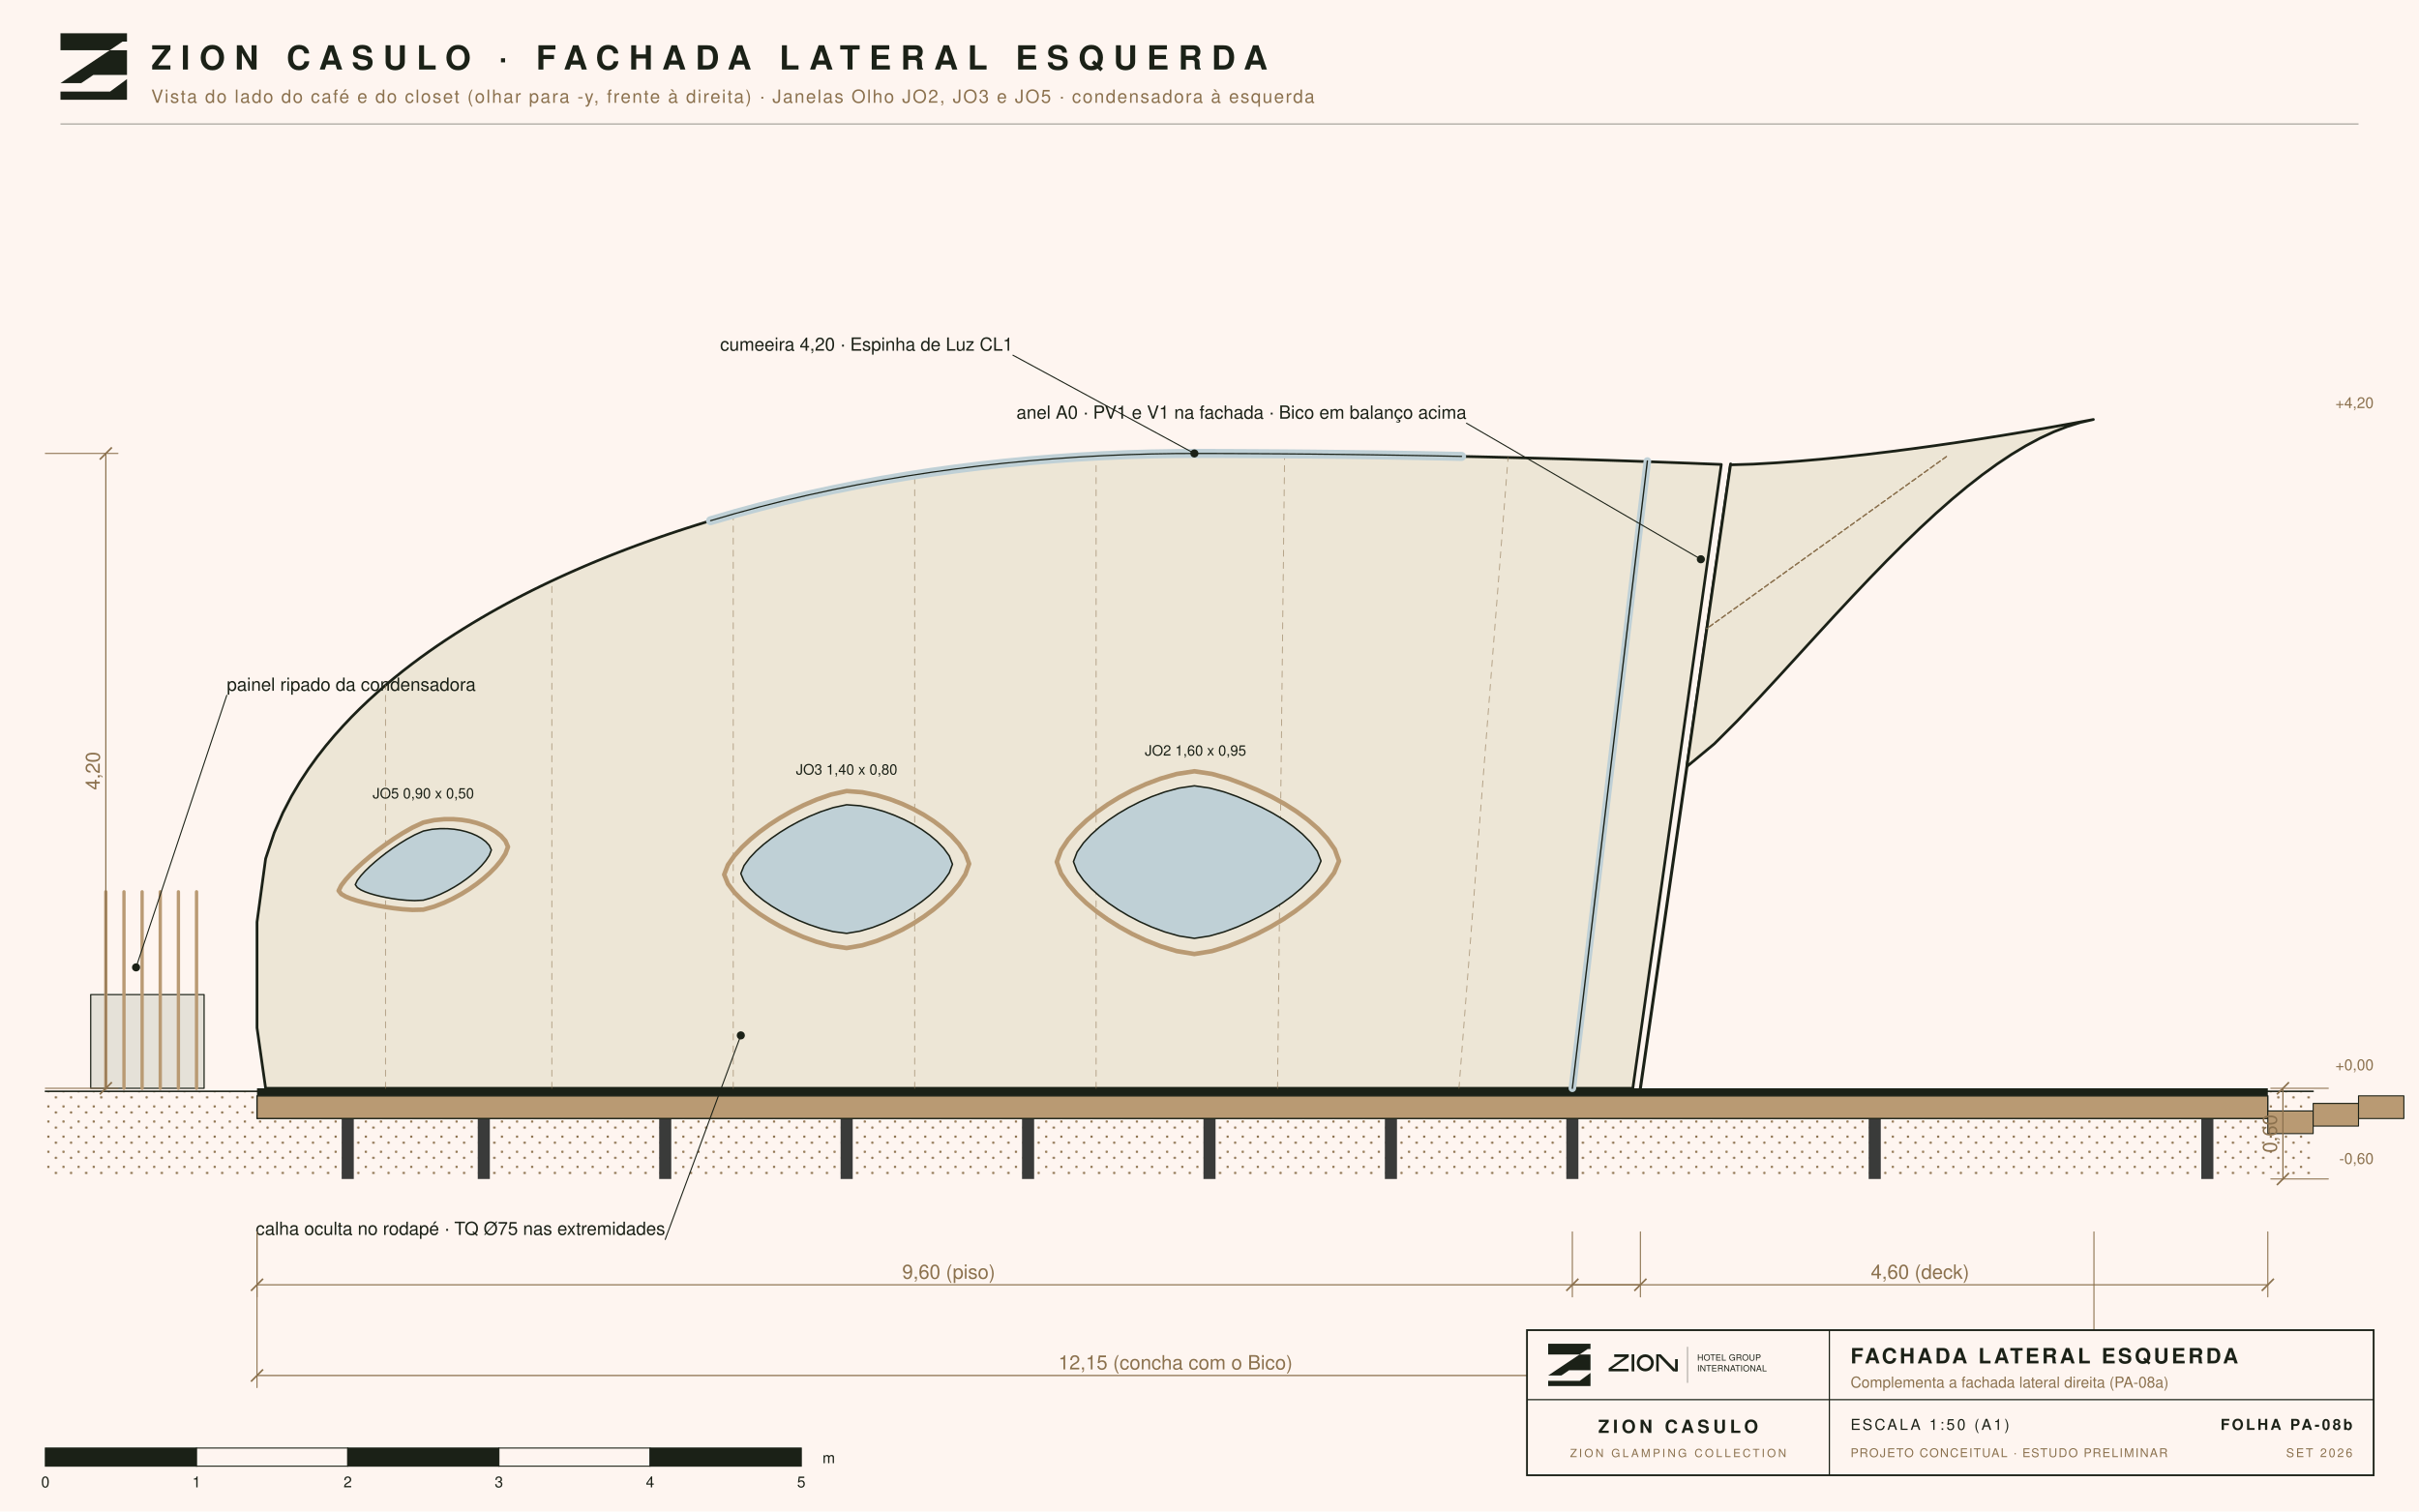
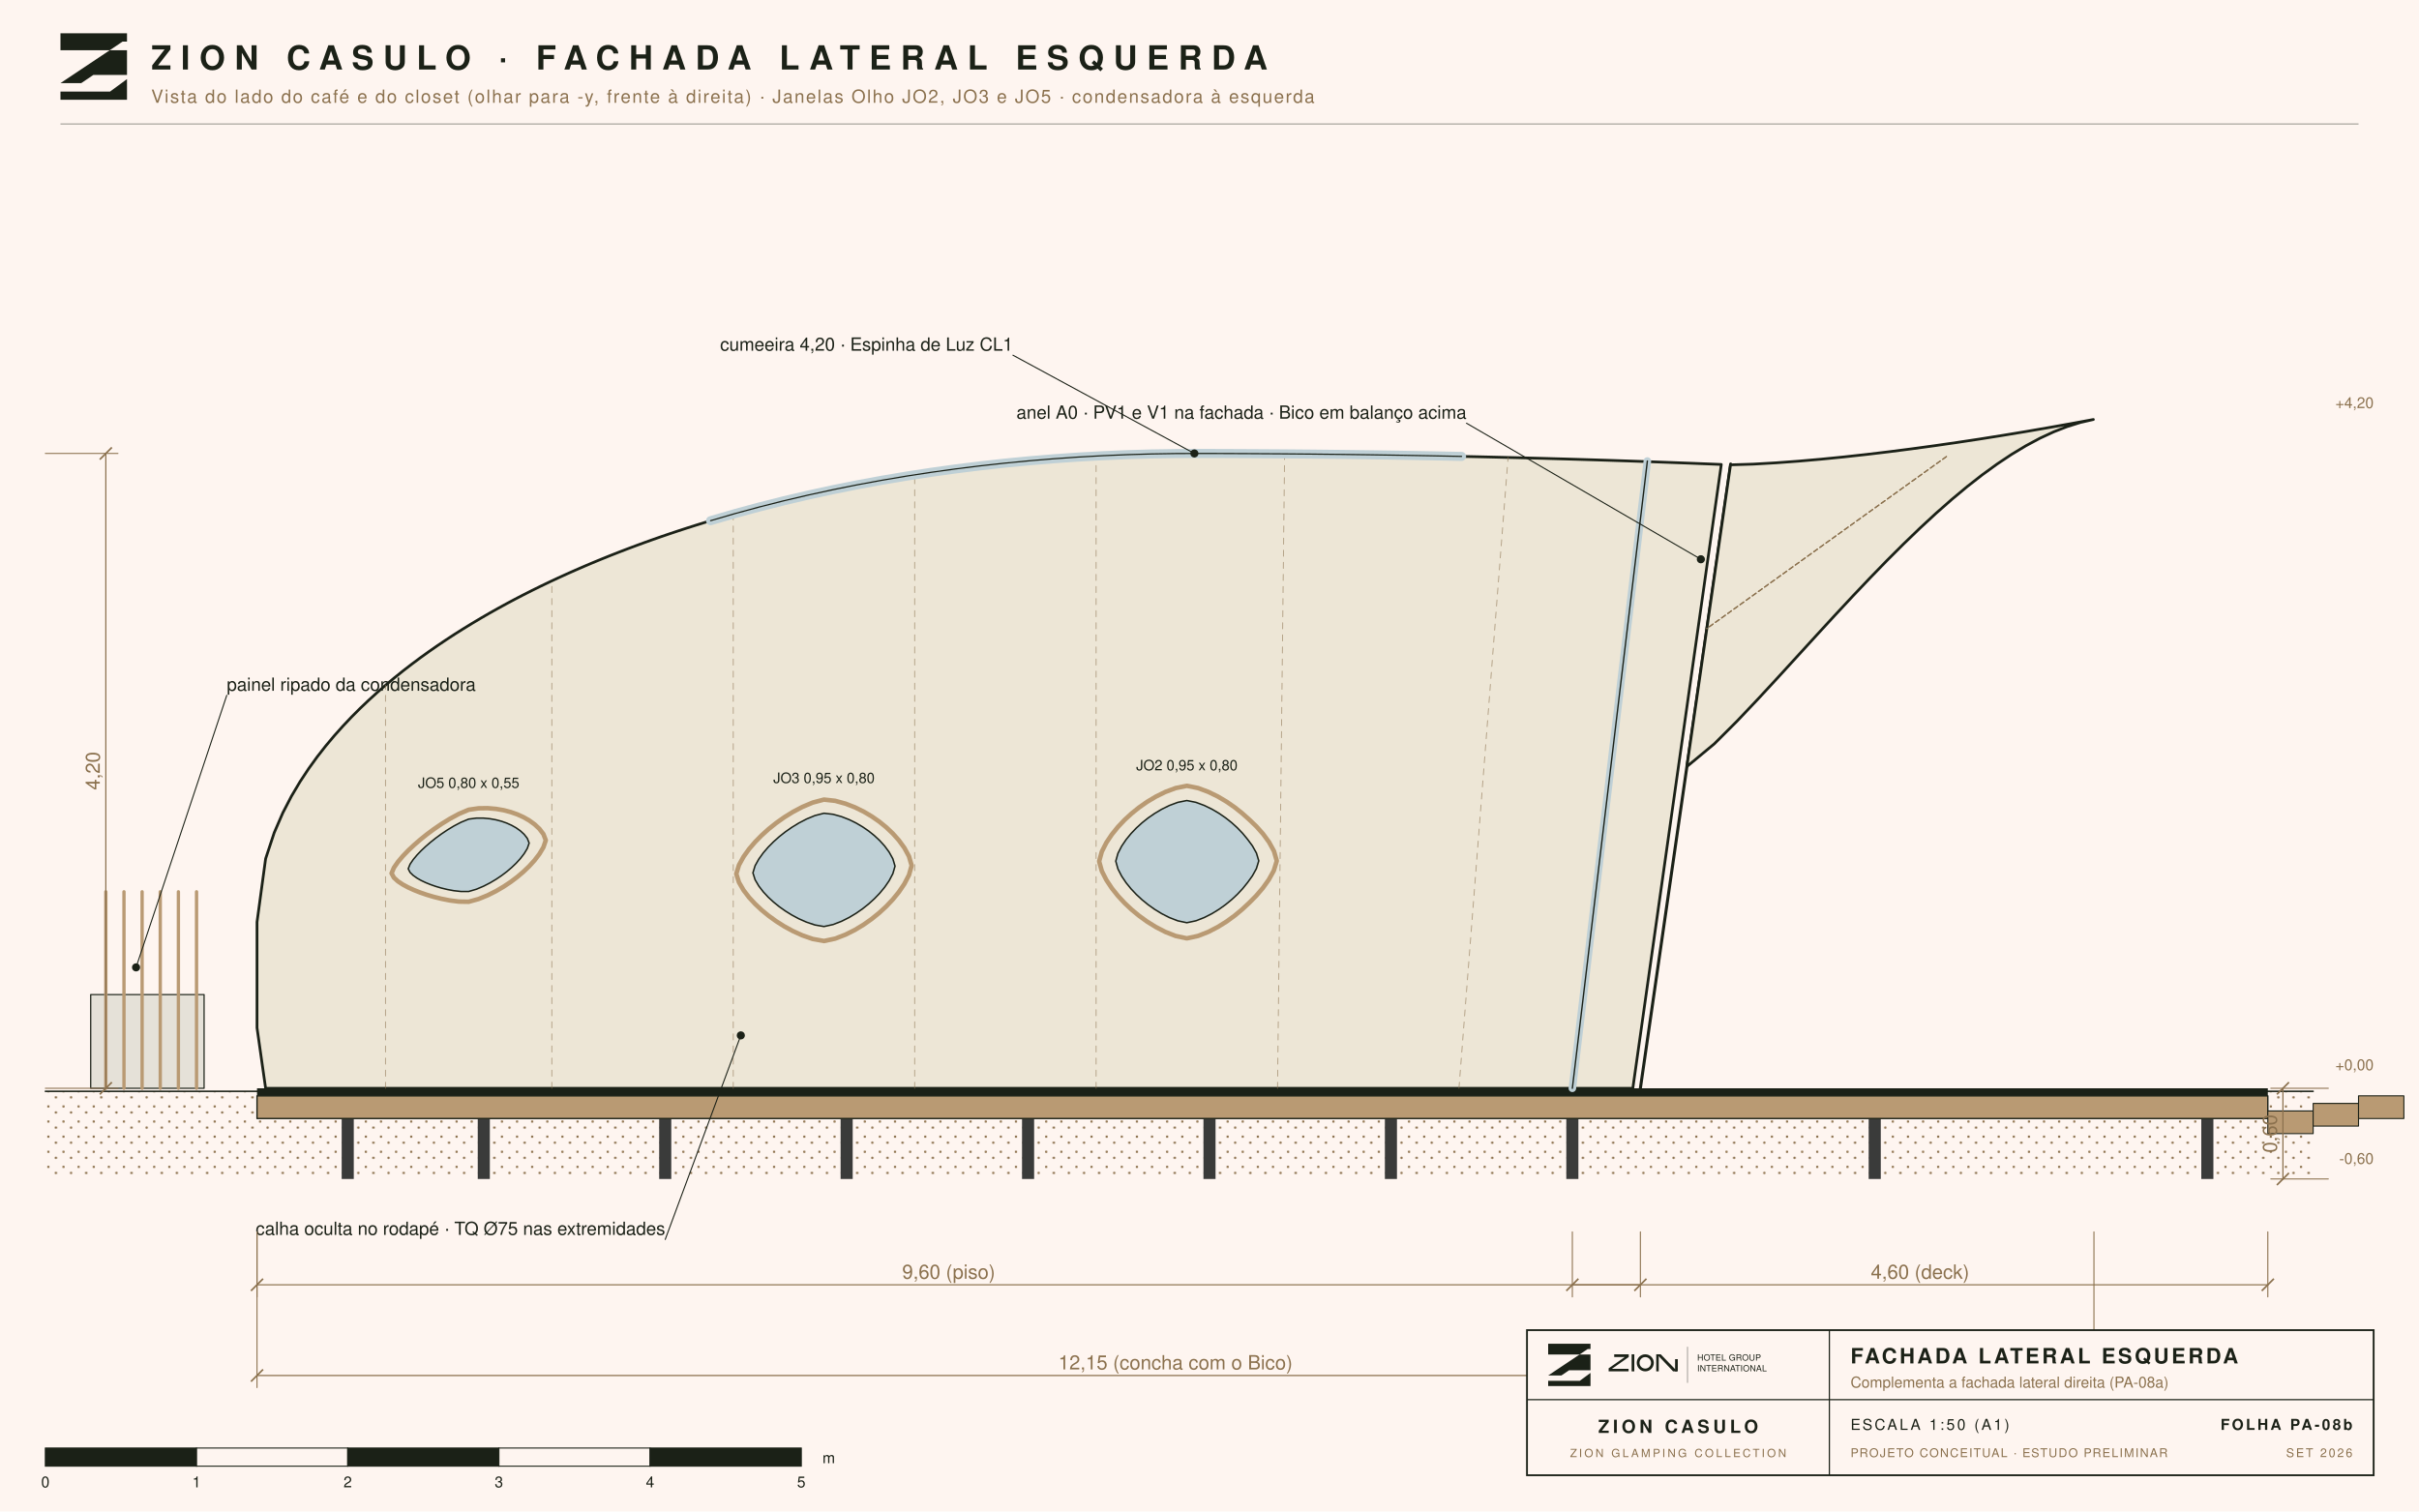
<svg xmlns="http://www.w3.org/2000/svg" viewBox="0 0 1600 1000" width="1600" height="1000" font-family="'DM Sans','Aventa',Helvetica,Arial,sans-serif">
  <defs>
    <pattern id="soil" width="10" height="10" patternUnits="userSpaceOnUse">
      <circle cx="2" cy="2" r="0.8" fill="#8B714E" />
      <circle cx="7" cy="6" r="0.8" fill="#8B714E" />
    </pattern>
  </defs>
  <rect width="1600" height="1000" fill="#FEF5F0" />
  <g transform="translate(40.00,22.00) scale(0.44)">
    <polygon points="0,0 100,0 100,12.5 93.4,12.5 74.1,25.5 0,25.5" fill="#1B2117" />
    <polygon points="74.1,25.5 100,25.5 100,62.7 49.4,62.7 31.2,75 0,75" fill="#1B2117" />
    <polygon points="0,87.7 74.5,87.7 100,68.9 100,100 0,100" fill="#1B2117" />
  </g>
  <text x="100.00" y="46.00" fill="#1B2117" text-anchor="start" style="font-family:'DM Sans','Aventa',Helvetica,Arial,sans-serif;font-size:22px;font-weight:700;letter-spacing:0.28em;">ZION CASULO · FACHADA LATERAL ESQUERDA</text>
  <text x="100.00" y="68.00" fill="#8B714E" text-anchor="start" style="font-family:'DM Sans','Aventa',Helvetica,Arial,sans-serif;font-size:12px;font-weight:400;letter-spacing:0.08em;">Vista do lado do café e do closet (olhar para -y, frente à direita) · Janelas Olho JO2, JO3 e JO5 · condensadora à esquerda</text>
  <line x1="40" y1="82" x2="1560" y2="82" stroke="#1B2117" stroke-width="0.6" opacity="0.5" />
  <polygon points="1530.00,780.00 30.00,780.00 30.00,722.00 1530.00,722.00" fill="url(#soil)" stroke="none" stroke-width="1.0" opacity="1.0" stroke-linejoin="round" stroke-linecap="round" />
  <line x1="1530.00" y1="722.00" x2="30.00" y2="722.00" stroke="#1B2117" stroke-width="1.0" opacity="1.0" stroke-linecap="round" />
  <polygon points="1464.00,780.00 1456.00,780.00 1456.00,740.00 1464.00,740.00" fill="#3A3B3A" stroke="none" stroke-width="1.0" opacity="1.0" stroke-linejoin="round" stroke-linecap="round" />
  <polygon points="1244.00,780.00 1236.00,780.00 1236.00,740.00 1244.00,740.00" fill="#3A3B3A" stroke="none" stroke-width="1.0" opacity="1.0" stroke-linejoin="round" stroke-linecap="round" />
  <polygon points="1044.00,780.00 1036.00,780.00 1036.00,740.00 1044.00,740.00" fill="#3A3B3A" stroke="none" stroke-width="1.0" opacity="1.0" stroke-linejoin="round" stroke-linecap="round" />
  <polygon points="924.00,780.00 916.00,780.00 916.00,740.00 924.00,740.00" fill="#3A3B3A" stroke="none" stroke-width="1.0" opacity="1.0" stroke-linejoin="round" stroke-linecap="round" />
  <polygon points="804.00,780.00 796.00,780.00 796.00,740.00 804.00,740.00" fill="#3A3B3A" stroke="none" stroke-width="1.0" opacity="1.0" stroke-linejoin="round" stroke-linecap="round" />
  <polygon points="684.00,780.00 676.00,780.00 676.00,740.00 684.00,740.00" fill="#3A3B3A" stroke="none" stroke-width="1.0" opacity="1.0" stroke-linejoin="round" stroke-linecap="round" />
  <polygon points="564.00,780.00 556.00,780.00 556.00,740.00 564.00,740.00" fill="#3A3B3A" stroke="none" stroke-width="1.0" opacity="1.0" stroke-linejoin="round" stroke-linecap="round" />
  <polygon points="444.00,780.00 436.00,780.00 436.00,740.00 444.00,740.00" fill="#3A3B3A" stroke="none" stroke-width="1.0" opacity="1.0" stroke-linejoin="round" stroke-linecap="round" />
  <polygon points="324.00,780.00 316.00,780.00 316.00,740.00 324.00,740.00" fill="#3A3B3A" stroke="none" stroke-width="1.0" opacity="1.0" stroke-linejoin="round" stroke-linecap="round" />
  <polygon points="234.00,780.00 226.00,780.00 226.00,740.00 234.00,740.00" fill="#3A3B3A" stroke="none" stroke-width="1.0" opacity="1.0" stroke-linejoin="round" stroke-linecap="round" />
  <polygon points="1500.00,740.00 170.00,740.00 170.00,725.00 1500.00,725.00" fill="#B99A73" stroke="#1B2117" stroke-width="0.9" opacity="1.0" stroke-linejoin="round" stroke-linecap="round" />
  <polygon points="1500.00,725.00 170.00,725.00 170.00,720.00 1500.00,720.00" fill="#1B2117" stroke="none" stroke-width="1.0" opacity="1.0" stroke-linejoin="round" stroke-linecap="round" />
  <polygon points="1530.00,750.00 1500.00,750.00 1500.00,735.00 1530.00,735.00" fill="#B99A73" stroke="#1B2117" stroke-width="0.7" opacity="1.0" stroke-linejoin="round" stroke-linecap="round" />
  <polygon points="1560.00,745.00 1530.00,745.00 1530.00,730.00 1560.00,730.00" fill="#B99A73" stroke="#1B2117" stroke-width="0.7" opacity="1.0" stroke-linejoin="round" stroke-linecap="round" />
  <polygon points="1590.00,740.00 1560.00,740.00 1560.00,725.00 1590.00,725.00" fill="#B99A73" stroke="#1B2117" stroke-width="0.7" opacity="1.0" stroke-linejoin="round" stroke-linecap="round" />
  <polygon points="1138.52,307.28 1131.57,306.99 1124.61,306.72 1117.66,306.44 1110.69,306.18 1103.73,305.92 1096.76,305.66 1089.80,305.41 1082.83,305.17 1075.85,304.93 1068.88,304.70 1061.90,304.47 1054.92,304.25 1047.94,304.04 1040.96,303.83 1033.98,303.62 1026.99,303.43 1020.00,303.23 1013.01,303.05 1006.02,302.86 999.03,302.69 992.03,302.52 985.04,302.35 978.04,302.19 971.04,302.04 964.04,301.89 957.04,301.75 950.04,301.61 943.03,301.48 936.03,301.35 929.02,301.23 922.02,301.12 915.01,301.01 908.00,300.91 900.99,300.81 893.98,300.72 886.97,300.63 879.96,300.55 872.94,300.47 865.93,300.40 858.92,300.34 851.90,300.28 844.89,300.23 837.87,300.18 830.86,300.14 824.06,300.10 818.38,300.07 812.69,300.04 807.00,300.03 801.31,300.01 795.62,300.00 789.94,300.00 784.25,300.01 778.56,300.05 772.88,300.12 767.19,300.21 761.50,300.33 755.81,300.47 750.12,300.64 744.44,300.84 738.75,301.06 733.06,301.31 727.38,301.59 721.69,301.89 716.00,302.22 710.31,302.57 704.62,302.95 698.94,303.36 693.25,303.80 687.56,304.26 681.88,304.75 676.19,305.27 670.50,305.81 664.81,306.39 659.12,306.99 653.44,307.61 647.75,308.27 642.06,308.95 636.38,309.67 630.69,310.41 625.00,311.18 619.31,311.98 613.63,312.81 607.94,313.67 602.25,314.56 596.56,315.47 590.88,316.42 585.19,317.40 579.50,318.41 573.81,319.46 568.12,320.53 562.44,321.64 556.75,322.77 551.06,323.95 545.38,325.15 539.69,326.39 534.00,327.66 528.31,328.97 522.62,330.31 516.94,331.69 511.25,333.10 505.56,334.55 499.88,336.03 494.19,337.56 488.50,339.12 482.81,340.73 477.12,342.37 471.44,344.05 465.75,345.77 460.06,347.54 454.38,349.35 448.69,351.20 443.00,353.10 437.31,355.04 431.63,357.03 425.94,359.07 420.25,361.16 414.56,363.30 408.88,365.49 403.19,367.73 397.50,370.03 391.81,372.38 386.12,374.80 380.44,377.27 374.75,379.80 369.06,382.40 363.38,385.06 357.69,387.79 352.00,390.59 346.31,393.47 340.62,396.42 334.94,399.45 329.25,402.57 323.56,405.77 317.88,409.07 312.19,412.46 306.50,415.95 300.81,419.54 295.13,423.25 289.44,427.08 283.75,431.04 278.06,435.13 272.38,439.37 266.69,443.76 261.00,448.32 255.31,453.07 249.63,458.02 243.94,463.19 238.25,468.60 232.56,474.29 226.88,480.30 221.19,486.66 215.50,493.43 209.81,500.70 204.13,508.57 198.44,517.19 192.75,526.79 187.06,537.77 181.38,550.89 175.69,568.11 170.00,610.00 170.00,680.00 175.69,720.00 181.38,720.00 187.06,720.00 192.75,720.00 198.44,720.00 204.13,720.00 209.81,720.00 215.50,720.00 221.19,720.00 226.88,720.00 232.56,720.00 238.25,720.00 243.94,720.00 249.63,720.00 255.31,720.00 261.00,720.00 266.69,720.00 272.38,720.00 278.06,720.00 283.75,720.00 289.44,720.00 295.13,720.00 300.81,720.00 306.50,720.00 312.19,720.00 317.88,720.00 323.56,720.00 329.25,720.00 334.94,720.00 340.62,720.00 346.31,720.00 352.00,720.00 357.69,720.00 363.38,720.00 369.06,720.00 374.75,720.00 380.44,720.00 386.12,720.00 391.81,720.00 397.50,720.00 403.19,720.00 408.88,720.00 414.56,720.00 420.25,720.00 425.94,720.00 431.63,720.00 437.31,720.00 443.00,720.00 448.69,720.00 454.38,720.00 460.06,720.00 465.75,720.00 471.44,720.00 477.12,720.00 482.81,720.00 488.50,720.00 494.19,720.00 499.88,720.00 505.56,720.00 511.25,720.00 516.94,720.00 522.62,720.00 528.31,720.00 534.00,720.00 539.69,720.00 545.38,720.00 551.06,720.00 556.75,720.00 562.44,720.00 568.12,720.00 573.81,720.00 579.50,720.00 585.19,720.00 590.88,720.00 596.56,720.00 602.25,720.00 607.94,720.00 613.63,720.00 619.31,720.00 625.00,720.00 630.69,720.00 636.38,720.00 642.06,720.00 647.75,720.00 653.44,720.00 659.12,720.00 664.81,720.00 670.50,720.00 676.19,720.00 681.88,720.00 687.56,720.00 693.25,720.00 698.94,720.00 704.62,720.00 710.31,720.00 716.00,720.00 721.69,720.00 727.38,720.00 733.06,720.00 738.75,720.00 744.44,720.00 750.12,720.00 755.81,720.00 761.50,720.00 767.19,720.00 772.88,720.00 778.56,720.00 784.25,720.00 789.94,720.00 795.62,720.00 801.31,720.00 807.00,720.00 812.69,720.00 818.38,720.00 824.06,720.00 829.75,720.00 835.44,720.00 841.12,720.00 846.81,720.00 852.50,720.00 858.19,720.00 863.88,720.00 869.56,720.00 875.25,720.00 880.94,720.00 886.62,720.00 892.31,720.00 898.00,720.00 903.69,720.00 909.38,720.00 915.06,720.00 920.75,720.00 926.44,720.00 932.12,720.00 937.81,720.00 943.50,720.00 949.19,720.00 954.88,720.00 960.56,720.00 966.25,720.00 971.94,720.00 977.62,720.00 983.31,720.00 989.00,720.00 994.69,720.00 1000.38,720.00 1006.06,720.00 1011.75,720.00 1017.44,720.00 1023.12,720.00 1028.81,720.00 1034.50,720.00 1040.19,720.00 1045.88,720.00 1051.56,720.00 1057.25,720.00 1062.94,720.00 1068.62,720.00 1074.31,720.00 1080.00,720.00" fill="#EDE6D6" stroke="#1B2117" stroke-width="1.8" opacity="1.0" stroke-linejoin="round" stroke-linecap="round" />
  <line x1="965.00" y1="720.00" x2="997.49" y2="302.65" stroke="#8B714E" stroke-width="0.6" stroke-dasharray="4 4" opacity="0.6" stroke-linecap="round" />
  <line x1="845.00" y1="720.00" x2="849.67" y2="300.26" stroke="#8B714E" stroke-width="0.6" stroke-dasharray="4 4" opacity="0.6" stroke-linecap="round" />
  <line x1="725.00" y1="720.00" x2="725.00" y2="301.71" stroke="#8B714E" stroke-width="0.6" stroke-dasharray="4 4" opacity="0.6" stroke-linecap="round" />
  <line x1="605.00" y1="720.00" x2="605.00" y2="314.12" stroke="#8B714E" stroke-width="0.6" stroke-dasharray="4 4" opacity="0.6" stroke-linecap="round" />
  <line x1="485.00" y1="720.00" x2="485.00" y2="340.10" stroke="#8B714E" stroke-width="0.6" stroke-dasharray="4 4" opacity="0.6" stroke-linecap="round" />
  <line x1="365.00" y1="720.00" x2="365.00" y2="384.29" stroke="#8B714E" stroke-width="0.6" stroke-dasharray="4 4" opacity="0.6" stroke-linecap="round" />
  <line x1="255.00" y1="720.00" x2="255.00" y2="453.34" stroke="#8B714E" stroke-width="0.6" stroke-dasharray="4 4" opacity="0.6" stroke-linecap="round" />
  <line x1="1085.00" y1="720.00" x2="1144.71" y2="307.00" stroke="#1B2117" stroke-width="2.0" opacity="1.0" stroke-linecap="round" />
  <line x1="1040.00" y1="720.00" x2="1089.62" y2="305.00" stroke="#BFD0D6" stroke-width="5" opacity="1.0" stroke-linecap="round" />
  <line x1="1040.00" y1="720.00" x2="1089.62" y2="305.00" stroke="#1B2117" stroke-width="0.9" opacity="1.0" stroke-linecap="round" />
  <polygon points="1144.63,307.53 1159.63,307.06 1174.63,306.20 1189.63,305.09 1204.63,303.78 1219.63,302.29 1234.63,300.64 1249.63,298.85 1264.63,296.92 1279.63,294.87 1294.63,292.70 1309.63,290.43 1324.63,288.04 1339.63,285.56 1354.63,282.97 1369.63,280.30 1384.63,277.53 1376.05,279.50 1367.30,282.23 1358.38,285.71 1349.29,289.93 1340.02,294.90 1330.57,300.59 1320.94,307.01 1311.13,314.13 1301.12,321.95 1290.93,330.45 1280.53,339.60 1269.94,349.40 1259.13,359.82 1248.09,370.83 1236.83,382.42 1225.32,394.55 1213.53,407.20 1201.45,420.34 1189.04,433.93 1176.23,447.94 1162.93,462.32 1148.98,477.04 1133.99,492.03 1115.77,507.15" fill="#EDE6D6" stroke="#1B2117" stroke-width="1.8" opacity="1.0" stroke-linejoin="round" stroke-linecap="round" />
  <polyline points="1287.41,302.09 1128.98,415.80" fill="none" stroke="#8B714E" stroke-width="0.8" stroke-dasharray="3 2" opacity="1.0" stroke-linejoin="round" stroke-linecap="round" />
  <polyline points="1287.41,302.09 1128.98,415.80" fill="none" stroke="#8B714E" stroke-width="0.8" stroke-dasharray="3 2" opacity="1.0" stroke-linejoin="round" stroke-linecap="round" />
  <polyline points="966.73,301.95 946.78,301.55 926.82,301.20 906.85,300.89 886.87,300.63 866.89,300.41 846.90,300.24 826.91,300.12 810.34,300.04 794.14,300.00 777.93,300.06 761.72,300.32 745.52,300.80 729.31,301.49 713.10,302.39 696.90,303.52 680.69,304.86 664.48,306.42 648.28,308.21 632.07,310.23 615.86,312.48 599.66,314.97 583.45,317.71 567.24,320.70 551.03,323.95 534.83,327.47 518.62,331.27 502.41,335.37 486.21,339.76 470.00,344.48" fill="none" stroke="#BFD0D6" stroke-width="6" opacity="1.0" stroke-linejoin="round" stroke-linecap="round" />
  <polyline points="966.73,301.95 946.78,301.55 926.82,301.20 906.85,300.89 886.87,300.63 866.89,300.41 846.90,300.24 826.91,300.12 810.34,300.04 794.14,300.00 777.93,300.06 761.72,300.32 745.52,300.80 729.31,301.49 713.10,302.39 696.90,303.52 680.69,304.86 664.48,306.42 648.28,308.21 632.07,310.23 615.86,312.48 599.66,314.97 583.45,317.71 567.24,320.70 551.03,323.95 534.83,327.47 518.62,331.27 502.41,335.37 486.21,339.76 470.00,344.48" fill="none" stroke="#1B2117" stroke-width="0.8" opacity="1.0" stroke-linejoin="round" stroke-linecap="round" />
-   <polygon points="699.00,570.23 701.79,577.89 706.55,584.99 712.26,591.52 718.59,597.53 725.41,603.11 732.67,608.33 740.44,613.22 748.77,617.83 757.80,622.13 767.64,626.01 778.39,629.26 790.00,631.16 801.61,629.26 812.36,626.01 822.20,622.10 831.58,617.79 840.43,613.15 848.71,608.21 856.52,602.95 863.89,597.31 870.80,591.22 877.10,584.60 882.43,577.40 885.68,569.65 882.89,561.92 877.90,554.79 871.82,548.30 865.00,542.37 857.61,536.92 849.66,531.86 841.13,527.16 831.91,522.76 822.20,518.70 812.36,515.05 801.61,512.02 790.00,510.26 778.39,512.04 767.64,515.11 757.80,518.82 748.77,522.95 740.44,527.42 732.67,532.21 725.41,537.33 718.59,542.85 712.26,548.84 706.55,555.37 701.79,562.52" fill="none" stroke="#B99A73" stroke-width="3" opacity="1.0" stroke-linejoin="round" stroke-linecap="round" />
-   <polygon points="710.00,570.06 712.45,576.46 716.64,582.38 721.66,587.83 727.23,592.84 733.21,597.48 739.60,601.82 746.43,605.89 753.76,609.72 761.69,613.29 770.34,616.52 779.79,619.22 790.00,620.80 800.21,619.21 809.66,616.51 818.31,613.27 826.32,609.68 834.12,605.82 841.41,601.72 848.27,597.34 854.74,592.65 860.79,587.58 866.31,582.07 870.96,576.07 873.76,569.61 871.26,563.17 866.84,557.22 861.46,551.79 855.45,546.84 848.94,542.27 841.95,538.04 834.46,534.09 826.37,530.40 818.31,526.99 809.66,523.92 800.21,521.37 790.00,519.88 779.79,521.38 770.34,523.96 761.69,527.07 753.76,530.54 746.43,534.28 739.60,538.29 733.21,542.58 727.23,547.19 721.66,552.20 716.64,557.65 712.45,563.62" fill="#BFD0D6" stroke="#1B2117" stroke-width="1.0" opacity="1.0" stroke-linejoin="round" stroke-linecap="round" />
-   <text x="790.74" y="499.88" fill="#1B2117" text-anchor="middle" style="font-family:'DM Sans','Aventa',Helvetica,Arial,sans-serif;font-size:9.5px;font-weight:400;letter-spacing:0em;">JO2 1,60 x 0,95</text>
-   <polygon points="479.00,578.62 481.48,584.74 485.72,590.36 490.81,595.52 496.44,600.27 502.50,604.69 508.97,608.83 515.88,612.75 523.30,616.45 531.34,619.91 540.10,623.06 549.66,625.69 560.00,627.20 570.34,625.44 579.90,622.51 588.66,619.00 596.70,615.12 604.12,610.93 611.03,606.46 617.50,601.69 623.56,596.57 629.19,591.03 634.28,585.01 638.52,578.48 641.00,571.48 638.52,564.64 634.28,558.43 629.19,552.83 623.56,547.79 617.50,543.23 611.03,539.07 604.12,535.27 596.70,531.82 588.66,528.74 579.90,526.11 570.34,524.14 560.00,523.36 549.66,525.67 540.10,529.00 531.34,532.79 523.30,536.85 515.88,541.12 508.97,545.58 502.50,550.27 496.44,555.22 490.81,560.49 485.72,566.15 481.48,572.21" fill="none" stroke="#B99A73" stroke-width="3" opacity="1.0" stroke-linejoin="round" stroke-linecap="round" />
-   <polygon points="490.00,577.94 492.14,583.00 495.81,587.63 500.20,591.86 505.07,595.76 510.31,599.37 515.90,602.74 521.87,605.92 528.29,608.92 535.23,611.71 542.80,614.24 551.07,616.33 560.00,617.50 568.93,616.01 577.20,613.58 584.77,610.67 591.71,607.47 598.13,604.03 604.10,600.37 609.69,596.46 614.93,592.27 619.80,587.74 624.19,582.83 627.86,577.49 630.00,571.78 627.86,566.22 624.19,561.16 619.80,556.61 614.93,552.50 609.69,548.77 604.10,545.37 598.13,542.26 591.71,539.43 584.77,536.89 577.20,534.72 568.93,533.08 560.00,532.42 551.07,534.31 542.80,537.04 535.23,540.15 528.29,543.49 521.87,547.00 515.90,550.68 510.31,554.54 505.07,558.62 500.20,562.97 495.81,567.63 492.14,572.64" fill="#BFD0D6" stroke="#1B2117" stroke-width="1.0" opacity="1.0" stroke-linejoin="round" stroke-linecap="round" />
-   <text x="560.00" y="512.42" fill="#1B2117" text-anchor="middle" style="font-family:'DM Sans','Aventa',Helvetica,Arial,sans-serif;font-size:9.5px;font-weight:400;letter-spacing:0em;">JO3 1,40 x 0,80</text>
-   <polygon points="224.00,589.27 225.72,591.48 228.65,593.17 232.16,594.59 236.06,595.85 240.25,596.99 244.72,598.05 249.50,599.05 254.63,599.98 260.19,600.83 266.24,601.53 272.85,601.96 280.00,601.79 287.15,599.81 293.76,597.23 299.81,594.37 305.37,591.33 310.50,588.13 315.28,584.79 319.75,581.28 323.94,577.56 327.84,573.60 331.35,569.37 334.28,564.87 336.00,560.26 334.28,556.32 331.35,553.00 327.84,550.22 323.94,547.90 319.75,545.99 315.28,544.45 310.50,543.25 305.37,542.41 299.81,541.95 293.76,541.97 287.15,542.61 280.00,544.16 272.85,547.48 266.24,551.24 260.19,555.10 254.63,558.96 249.50,562.79 244.72,566.60 240.25,570.41 236.06,574.24 232.16,578.09 228.65,581.96 225.72,585.77" fill="none" stroke="#B99A73" stroke-width="3" opacity="1.0" stroke-linejoin="round" stroke-linecap="round" />
-   <polygon points="235.00,585.27 236.38,587.23 238.73,588.76 241.56,590.03 244.69,591.14 248.06,592.12 251.65,593.00 255.49,593.80 259.61,594.52 264.08,595.14 268.94,595.61 274.26,595.84 280.00,595.57 285.74,593.88 291.06,591.73 295.92,589.38 300.39,586.90 304.51,584.33 308.35,581.65 311.94,578.85 315.31,575.90 318.44,572.78 321.27,569.45 323.62,565.94 325.00,562.35 323.62,559.31 321.27,556.77 318.44,554.64 315.31,552.87 311.94,551.40 308.35,550.21 304.51,549.28 300.39,548.61 295.92,548.24 291.06,548.22 285.74,548.66 280.00,549.81 274.26,552.36 268.94,555.26 264.08,558.25 259.61,561.24 255.49,564.22 251.65,567.20 248.06,570.18 244.69,573.18 241.56,576.23 238.73,579.31 236.38,582.39" fill="#BFD0D6" stroke="#1B2117" stroke-width="1.0" opacity="1.0" stroke-linejoin="round" stroke-linecap="round" />
-   <text x="280.00" y="528.22" fill="#1B2117" text-anchor="middle" style="font-family:'DM Sans','Aventa',Helvetica,Arial,sans-serif;font-size:9.5px;font-weight:400;letter-spacing:0em;">JO5 0,90 x 0,50</text>
+   <polygon points="727.00,569.84 728.78,576.27 731.81,582.24 735.45,587.71 739.49,592.75 743.83,597.42 748.46,601.78 753.41,605.87 758.72,609.71 764.48,613.28 770.75,616.52 777.60,619.22 785.00,620.80 792.40,619.21 799.25,616.51 805.52,613.26 811.28,609.67 816.59,605.81 821.54,601.70 826.25,597.32 830.90,592.62 835.25,587.54 839.20,582.02 842.52,576.02 844.51,569.55 842.64,563.10 839.38,557.15 835.44,551.73 831.04,546.78 826.29,542.22 821.54,538.00 816.59,534.06 811.28,530.38 805.52,526.97 799.25,523.91 792.40,521.36 785.00,519.88 777.60,521.39 770.75,523.96 764.48,527.05 758.72,530.49 753.41,534.21 748.46,538.19 743.83,542.44 739.49,547.03 735.45,552.01 731.81,557.45 728.78,563.40" fill="none" stroke="#B99A73" stroke-width="3" opacity="1.0" stroke-linejoin="round" stroke-linecap="round" />
+   <polygon points="738.00,569.73 739.44,574.88 741.90,579.66 744.85,584.04 748.12,588.07 751.64,591.80 755.39,595.28 759.40,598.54 763.71,601.61 768.37,604.46 773.45,607.04 779.00,609.20 785.00,610.46 791.00,609.19 796.55,607.03 801.63,604.44 806.29,601.58 810.60,598.50 814.61,595.22 818.36,591.72 821.88,587.97 825.16,583.91 828.34,579.50 831.01,574.70 832.59,569.53 831.04,564.36 828.38,559.60 825.16,555.26 821.88,551.28 818.36,547.62 814.61,544.22 810.60,541.05 806.29,538.09 801.63,535.34 796.55,532.87 791.00,530.81 785.00,529.62 779.00,530.83 773.45,532.90 768.37,535.40 763.71,538.17 759.40,541.15 755.39,544.35 751.64,547.77 748.12,551.45 744.85,555.44 741.90,559.80 739.44,564.57" fill="#BFD0D6" stroke="#1B2117" stroke-width="1.0" opacity="1.0" stroke-linejoin="round" stroke-linecap="round" />
+   <text x="785.04" y="509.62" fill="#1B2117" text-anchor="middle" style="font-family:'DM Sans','Aventa',Helvetica,Arial,sans-serif;font-size:9.5px;font-weight:400;letter-spacing:0em;">JO2 0,95 x 0,80</text>
+   <polygon points="487.00,578.12 488.78,583.76 491.81,588.95 495.45,593.70 499.49,598.07 503.83,602.13 508.46,605.92 513.41,609.49 518.72,612.86 524.48,616.00 530.75,618.85 537.60,621.22 545.00,622.56 552.40,620.98 559.25,618.34 565.52,615.19 571.28,611.70 576.59,607.95 581.54,603.95 586.17,599.68 590.51,595.09 594.55,590.14 598.19,584.76 601.22,578.91 603.00,572.64 601.22,566.53 598.19,560.96 594.55,555.95 590.51,551.42 586.17,547.31 581.54,543.55 576.59,540.11 571.28,536.97 565.52,534.14 559.25,531.70 552.40,529.82 545.00,529.00 537.60,530.96 530.75,533.84 524.48,537.15 518.72,540.72 513.41,544.48 508.46,548.43 503.83,552.59 499.49,557.00 495.45,561.72 491.81,566.81 488.78,572.29" fill="none" stroke="#B99A73" stroke-width="3" opacity="1.0" stroke-linejoin="round" stroke-linecap="round" />
+   <polygon points="498.00,577.47 499.44,582.02 501.90,586.20 504.85,590.03 508.12,593.54 511.64,596.79 515.39,599.82 519.40,602.67 523.71,605.35 528.37,607.84 533.45,610.08 539.00,611.94 545.00,612.98 551.00,611.67 556.55,609.54 561.63,607.00 566.29,604.20 570.60,601.19 574.61,597.99 578.36,594.58 581.88,590.92 585.15,586.97 588.10,582.68 590.56,578.02 592.00,573.04 590.56,568.17 588.10,563.74 585.15,559.74 581.88,556.13 578.36,552.84 574.61,549.83 570.60,547.07 566.29,544.53 561.63,542.24 556.55,540.26 551.00,538.72 545.00,538.03 539.00,539.57 533.45,541.87 528.37,544.51 523.71,547.37 519.40,550.38 515.39,553.55 511.64,556.89 508.12,560.44 504.85,564.24 501.90,568.34 499.44,572.76" fill="#BFD0D6" stroke="#1B2117" stroke-width="1.0" opacity="1.0" stroke-linejoin="round" stroke-linecap="round" />
+   <text x="545.00" y="518.03" fill="#1B2117" text-anchor="middle" style="font-family:'DM Sans','Aventa',Helvetica,Arial,sans-serif;font-size:9.5px;font-weight:400;letter-spacing:0em;">JO3 0,95 x 0,80</text>
+   <polygon points="259.00,577.78 260.56,580.66 263.23,583.08 266.43,585.20 269.98,587.11 273.80,588.85 277.87,590.46 282.22,591.96 286.90,593.35 291.95,594.61 297.47,595.70 303.49,596.48 310.00,596.59 316.51,594.79 322.53,592.33 328.05,589.56 333.10,586.60 337.78,583.48 342.13,580.20 346.20,576.75 350.02,573.09 353.57,569.18 356.77,564.99 359.44,560.53 361.00,555.91 359.44,551.84 356.77,548.34 353.57,545.35 350.02,542.79 346.20,540.61 342.13,538.77 337.78,537.24 333.10,536.02 328.05,535.15 322.53,534.68 316.51,534.77 310.00,535.71 303.49,538.48 297.47,541.75 291.95,545.16 286.90,548.62 282.22,552.09 277.87,555.59 273.80,559.12 269.98,562.72 266.43,566.41 263.23,570.19 260.56,574.04" fill="none" stroke="#B99A73" stroke-width="3" opacity="1.0" stroke-linejoin="round" stroke-linecap="round" />
+   <polygon points="270.00,574.77 271.23,577.17 273.32,579.19 275.83,580.96 278.61,582.53 281.61,583.95 284.80,585.24 288.21,586.43 291.88,587.51 295.85,588.47 300.17,589.27 304.90,589.80 310.00,589.80 315.10,588.30 319.83,586.30 324.15,584.08 328.12,581.72 331.79,579.24 335.20,576.66 338.39,573.95 341.39,571.09 344.17,568.04 346.68,564.79 348.77,561.33 350.00,557.77 348.77,554.64 346.68,551.96 344.17,549.66 341.39,547.69 338.39,546.01 335.20,544.57 331.79,543.36 328.12,542.39 324.15,541.67 319.83,541.26 315.10,541.25 310.00,541.91 304.90,544.01 300.17,546.50 295.85,549.12 291.88,551.78 288.21,554.47 284.80,557.18 281.61,559.94 278.61,562.76 275.83,565.66 273.32,568.66 271.23,571.74" fill="#BFD0D6" stroke="#1B2117" stroke-width="1.0" opacity="1.0" stroke-linejoin="round" stroke-linecap="round" />
+   <text x="310.00" y="521.25" fill="#1B2117" text-anchor="middle" style="font-family:'DM Sans','Aventa',Helvetica,Arial,sans-serif;font-size:9.5px;font-weight:400;letter-spacing:0em;">JO5 0,80 x 0,55</text>
  <polygon points="135.00,720.00 60.00,720.00 60.00,658.00 135.00,658.00" fill="#E5E1D8" stroke="#1B2117" stroke-width="0.8" opacity="1.0" stroke-linejoin="round" stroke-linecap="round" />
  <line x1="130.00" y1="720.00" x2="130.00" y2="590.00" stroke="#B99A73" stroke-width="2.2" opacity="1.0" stroke-linecap="round" />
  <line x1="118.00" y1="720.00" x2="118.00" y2="590.00" stroke="#B99A73" stroke-width="2.2" opacity="1.0" stroke-linecap="round" />
  <line x1="106.00" y1="720.00" x2="106.00" y2="590.00" stroke="#B99A73" stroke-width="2.2" opacity="1.0" stroke-linecap="round" />
  <line x1="94.00" y1="720.00" x2="94.00" y2="590.00" stroke="#B99A73" stroke-width="2.2" opacity="1.0" stroke-linecap="round" />
  <line x1="82.00" y1="720.00" x2="82.00" y2="590.00" stroke="#B99A73" stroke-width="2.2" opacity="1.0" stroke-linecap="round" />
  <line x1="70.00" y1="720.00" x2="70.00" y2="590.00" stroke="#B99A73" stroke-width="2.2" opacity="1.0" stroke-linecap="round" />
  <line x1="790.00" y1="300.00" x2="670.00" y2="235.00" stroke="#1B2117" stroke-width="0.7" opacity="1.0" stroke-linecap="round" />
  <circle cx="790.00" cy="300.00" r="2.2" fill="#1B2117" stroke="#1B2117" stroke-width="1.0" />
  <text x="670.00" y="232.00" fill="#1B2117" text-anchor="end" style="font-family:'DM Sans','Aventa',Helvetica,Arial,sans-serif;font-size:12px;font-weight:400;letter-spacing:0em;">cumeeira 4,20 · Espinha de Luz CL1</text>
  <line x1="1125.00" y1="370.00" x2="970.00" y2="280.00" stroke="#1B2117" stroke-width="0.7" opacity="1.0" stroke-linecap="round" />
  <circle cx="1125.00" cy="370.00" r="2.2" fill="#1B2117" stroke="#1B2117" stroke-width="1.0" />
  <text x="970.00" y="277.00" fill="#1B2117" text-anchor="end" style="font-family:'DM Sans','Aventa',Helvetica,Arial,sans-serif;font-size:12px;font-weight:400;letter-spacing:0em;">anel A0 · PV1 e V1 na fachada · Bico em balanço acima</text>
  <line x1="90.00" y1="640.00" x2="150.00" y2="460.00" stroke="#1B2117" stroke-width="0.7" opacity="1.0" stroke-linecap="round" />
  <circle cx="90.00" cy="640.00" r="2.2" fill="#1B2117" stroke="#1B2117" stroke-width="1.0" />
  <text x="150.00" y="457.00" fill="#1B2117" text-anchor="start" style="font-family:'DM Sans','Aventa',Helvetica,Arial,sans-serif;font-size:12px;font-weight:400;letter-spacing:0em;">painel ripado da condensadora</text>
  <line x1="490.00" y1="685.00" x2="440.00" y2="820.00" stroke="#1B2117" stroke-width="0.7" opacity="1.0" stroke-linecap="round" />
  <circle cx="490.00" cy="685.00" r="2.2" fill="#1B2117" stroke="#1B2117" stroke-width="1.0" />
  <text x="440.00" y="817.00" fill="#1B2117" text-anchor="end" style="font-family:'DM Sans','Aventa',Helvetica,Arial,sans-serif;font-size:12px;font-weight:400;letter-spacing:0em;">calha oculta no rodapé · TQ Ø75 nas extremidades</text>
  <line x1="1085.00" y1="815.00" x2="1085.00" y2="858.00" stroke="#8B714E" stroke-width="0.7" opacity="1.0" stroke-linecap="round" />
  <line x1="170.00" y1="815.00" x2="170.00" y2="858.00" stroke="#8B714E" stroke-width="0.7" opacity="1.0" stroke-linecap="round" />
  <line x1="1085.00" y1="850.00" x2="170.00" y2="850.00" stroke="#8B714E" stroke-width="0.8" opacity="1.0" stroke-linecap="round" />
  <line x1="1081.0" y1="854.0" x2="1089.0" y2="846.0" stroke="#8B714E" stroke-width="1.1" />
  <line x1="166.0" y1="854.0" x2="174.0" y2="846.0" stroke="#8B714E" stroke-width="1.1" />
  <text x="627.50" y="846.00" fill="#8B714E" text-anchor="middle" style="font-family:'DM Sans','Aventa',Helvetica,Arial,sans-serif;font-size:13px;font-weight:400;letter-spacing:0em;">9,60 (piso)</text>
  <line x1="1500.00" y1="815.00" x2="1500.00" y2="858.00" stroke="#8B714E" stroke-width="0.7" opacity="1.0" stroke-linecap="round" />
  <line x1="1040.00" y1="815.00" x2="1040.00" y2="858.00" stroke="#8B714E" stroke-width="0.7" opacity="1.0" stroke-linecap="round" />
  <line x1="1500.00" y1="850.00" x2="1040.00" y2="850.00" stroke="#8B714E" stroke-width="0.8" opacity="1.0" stroke-linecap="round" />
  <line x1="1496.0" y1="854.0" x2="1504.0" y2="846.0" stroke="#8B714E" stroke-width="1.1" />
  <line x1="1036.0" y1="854.0" x2="1044.0" y2="846.0" stroke="#8B714E" stroke-width="1.1" />
  <text x="1270.00" y="846.00" fill="#8B714E" text-anchor="middle" style="font-family:'DM Sans','Aventa',Helvetica,Arial,sans-serif;font-size:13px;font-weight:400;letter-spacing:0em;">4,60 (deck)</text>
  <line x1="1385.00" y1="815.00" x2="1385.00" y2="918.00" stroke="#8B714E" stroke-width="0.7" opacity="1.0" stroke-linecap="round" />
  <line x1="170.00" y1="815.00" x2="170.00" y2="918.00" stroke="#8B714E" stroke-width="0.7" opacity="1.0" stroke-linecap="round" />
  <line x1="1385.00" y1="910.00" x2="170.00" y2="910.00" stroke="#8B714E" stroke-width="0.8" opacity="1.0" stroke-linecap="round" />
  <line x1="1381.0" y1="914.0" x2="1389.0" y2="906.0" stroke="#8B714E" stroke-width="1.1" />
  <line x1="166.0" y1="914.0" x2="174.0" y2="906.0" stroke="#8B714E" stroke-width="1.1" />
  <text x="777.50" y="906.00" fill="#8B714E" text-anchor="middle" style="font-family:'DM Sans','Aventa',Helvetica,Arial,sans-serif;font-size:13px;font-weight:400;letter-spacing:0em;">12,15 (concha com o Bico)</text>
  <line x1="30.00" y1="720.00" x2="78.00" y2="720.00" stroke="#8B714E" stroke-width="0.7" opacity="1.0" stroke-linecap="round" />
  <line x1="30.00" y1="300.00" x2="78.00" y2="300.00" stroke="#8B714E" stroke-width="0.7" opacity="1.0" stroke-linecap="round" />
  <line x1="70.00" y1="720.00" x2="70.00" y2="300.00" stroke="#8B714E" stroke-width="0.8" opacity="1.0" stroke-linecap="round" />
  <line x1="66.0" y1="724.0" x2="74.0" y2="716.0" stroke="#8B714E" stroke-width="1.1" />
  <line x1="66.0" y1="304.0" x2="74.0" y2="296.0" stroke="#8B714E" stroke-width="1.1" />
  <text x="70.00" y="506.00" fill="#8B714E" text-anchor="middle" style="font-family:'DM Sans','Aventa',Helvetica,Arial,sans-serif;font-size:13px;font-weight:400;letter-spacing:0em;" transform="rotate(-90 70.00 510.00)">4,20</text>
  <line x1="1540.00" y1="780.00" x2="1502.00" y2="780.00" stroke="#8B714E" stroke-width="0.7" opacity="1.0" stroke-linecap="round" />
  <line x1="1540.00" y1="720.00" x2="1502.00" y2="720.00" stroke="#8B714E" stroke-width="0.7" opacity="1.0" stroke-linecap="round" />
  <line x1="1510.00" y1="780.00" x2="1510.00" y2="720.00" stroke="#8B714E" stroke-width="0.8" opacity="1.0" stroke-linecap="round" />
  <line x1="1506.0" y1="784.0" x2="1514.0" y2="776.0" stroke="#8B714E" stroke-width="1.1" />
  <line x1="1506.0" y1="724.0" x2="1514.0" y2="716.0" stroke="#8B714E" stroke-width="1.1" />
  <text x="1510.00" y="746.00" fill="#8B714E" text-anchor="middle" style="font-family:'DM Sans','Aventa',Helvetica,Arial,sans-serif;font-size:13px;font-weight:400;letter-spacing:0em;" transform="rotate(-90 1510.00 750.00)">0,60</text>
  <text x="1570.00" y="270.00" fill="#8B714E" text-anchor="end" style="font-family:'DM Sans','Aventa',Helvetica,Arial,sans-serif;font-size:10px;font-weight:400;letter-spacing:0em;">+4,20</text>
  <text x="1570.00" y="708.00" fill="#8B714E" text-anchor="end" style="font-family:'DM Sans','Aventa',Helvetica,Arial,sans-serif;font-size:10px;font-weight:400;letter-spacing:0em;">+0,00</text>
  <text x="1570.00" y="770.00" fill="#8B714E" text-anchor="end" style="font-family:'DM Sans','Aventa',Helvetica,Arial,sans-serif;font-size:10px;font-weight:400;letter-spacing:0em;">-0,60</text>
  <rect x="30.0" y="958.0" width="100.0" height="12.0" fill="#1B2117" stroke="#1B2117" stroke-width="0.7" />
  <rect x="130.0" y="958.0" width="100.0" height="12.0" fill="#FEF5F0" stroke="#1B2117" stroke-width="0.7" />
  <rect x="230.0" y="958.0" width="100.0" height="12.0" fill="#1B2117" stroke="#1B2117" stroke-width="0.7" />
  <rect x="330.0" y="958.0" width="100.0" height="12.0" fill="#FEF5F0" stroke="#1B2117" stroke-width="0.7" />
  <rect x="430.0" y="958.0" width="100.0" height="12.0" fill="#1B2117" stroke="#1B2117" stroke-width="0.7" />
  <text x="30.00" y="984.00" fill="#1B2117" text-anchor="middle" style="font-family:'DM Sans','Aventa',Helvetica,Arial,sans-serif;font-size:10px;font-weight:400;letter-spacing:0em;">0</text>
  <text x="130.00" y="984.00" fill="#1B2117" text-anchor="middle" style="font-family:'DM Sans','Aventa',Helvetica,Arial,sans-serif;font-size:10px;font-weight:400;letter-spacing:0em;">1</text>
  <text x="230.00" y="984.00" fill="#1B2117" text-anchor="middle" style="font-family:'DM Sans','Aventa',Helvetica,Arial,sans-serif;font-size:10px;font-weight:400;letter-spacing:0em;">2</text>
  <text x="330.00" y="984.00" fill="#1B2117" text-anchor="middle" style="font-family:'DM Sans','Aventa',Helvetica,Arial,sans-serif;font-size:10px;font-weight:400;letter-spacing:0em;">3</text>
  <text x="430.00" y="984.00" fill="#1B2117" text-anchor="middle" style="font-family:'DM Sans','Aventa',Helvetica,Arial,sans-serif;font-size:10px;font-weight:400;letter-spacing:0em;">4</text>
  <text x="530.00" y="984.00" fill="#1B2117" text-anchor="middle" style="font-family:'DM Sans','Aventa',Helvetica,Arial,sans-serif;font-size:10px;font-weight:400;letter-spacing:0em;">5</text>
  <text x="544.00" y="968.00" fill="#1B2117" text-anchor="start" style="font-family:'DM Sans','Aventa',Helvetica,Arial,sans-serif;font-size:10px;font-weight:400;letter-spacing:0em;">m</text>
  <rect x="1010" y="880" width="560" height="96" fill="#FEF5F0" stroke="#1B2117" stroke-width="1.2" />
  <line x1="1210" y1="880" x2="1210" y2="976" stroke="#1B2117" stroke-width="0.8" />
  <line x1="1010" y1="926" x2="1570" y2="926" stroke="#1B2117" stroke-width="0.8" />
  <g transform="translate(1024.00,889.00) scale(0.28)">
    <polygon points="0,0 100,0 100,12.5 93.4,12.5 74.1,25.5 0,25.5" fill="#1B2117" />
    <polygon points="74.1,25.5 100,25.5 100,62.7 49.4,62.7 31.2,75 0,75" fill="#1B2117" />
    <polygon points="0,87.7 74.5,87.7 100,68.9 100,100 0,100" fill="#1B2117" />
  </g>
  <g transform="translate(1064.00,891.00) scale(0.1188) translate(-104,-439)">
    <polygon points="135,481 216,481 216,496 122,562 215,562 215,576 104,576 104,559 194,496 135,496" fill="#1B2117" />
    <rect x="232" y="481" width="15" height="95" fill="#1B2117" />
    <circle cx="308" cy="528.5" r="39.75" fill="none" stroke="#1B2117" stroke-width="15.5" />
    <polygon points="369,481 383,481 383,576 369,576" fill="#1B2117" />
    <polygon points="373,481 394,481 486,576 463,576" fill="#1B2117" />
    <polygon points="474,508 489,508 489,576 474,576" fill="#1B2117" />
    <rect x="542" y="439" width="2.2" height="201" fill="#1B2117" />
    <text x="597" y="516" fill="#1B2117" style="font-family:'DM Sans','Aventa',Helvetica,Arial,sans-serif;font-weight:300;font-size:48px;letter-spacing:0.02em" textLength="339" lengthAdjust="spacingAndGlyphs">HOTEL GROUP</text>
    <text x="597" y="576" fill="#1B2117" style="font-family:'DM Sans','Aventa',Helvetica,Arial,sans-serif;font-weight:300;font-size:48px;letter-spacing:0.02em" textLength="378" lengthAdjust="spacingAndGlyphs">INTERNATIONAL</text>
  </g>
  <text x="1110.00" y="948.00" fill="#1B2117" text-anchor="middle" style="font-family:'DM Sans','Aventa',Helvetica,Arial,sans-serif;font-size:12px;font-weight:700;letter-spacing:0.2em;">ZION CASULO</text>
  <text x="1110.00" y="964.00" fill="#8B714E" text-anchor="middle" style="font-family:'DM Sans','Aventa',Helvetica,Arial,sans-serif;font-size:7.5px;font-weight:400;letter-spacing:0.2em;">ZION GLAMPING COLLECTION</text>
  <text x="1224.00" y="902.00" fill="#1B2117" text-anchor="start" style="font-family:'DM Sans','Aventa',Helvetica,Arial,sans-serif;font-size:14px;font-weight:700;letter-spacing:0.12em;">FACHADA LATERAL ESQUERDA</text>
  <text x="1224.00" y="918.00" fill="#8B714E" text-anchor="start" style="font-family:'DM Sans','Aventa',Helvetica,Arial,sans-serif;font-size:10px;font-weight:400;letter-spacing:0em;">Complementa a fachada lateral direita (PA-08a)</text>
  <text x="1224.00" y="946.00" fill="#1B2117" text-anchor="start" style="font-family:'DM Sans','Aventa',Helvetica,Arial,sans-serif;font-size:10px;font-weight:400;letter-spacing:0.15em;">ESCALA 1:50 (A1)</text>
  <text x="1224.00" y="964.00" fill="#8B714E" text-anchor="start" style="font-family:'DM Sans','Aventa',Helvetica,Arial,sans-serif;font-size:8px;font-weight:400;letter-spacing:0.1em;">PROJETO CONCEITUAL · ESTUDO PRELIMINAR</text>
  <text x="1556.00" y="946.00" fill="#1B2117" text-anchor="end" style="font-family:'DM Sans','Aventa',Helvetica,Arial,sans-serif;font-size:10px;font-weight:600;letter-spacing:0.15em;">FOLHA PA-08b</text>
  <text x="1556.00" y="964.00" fill="#8B714E" text-anchor="end" style="font-family:'DM Sans','Aventa',Helvetica,Arial,sans-serif;font-size:8px;font-weight:400;letter-spacing:0.15em;">SET 2026</text>
</svg>
